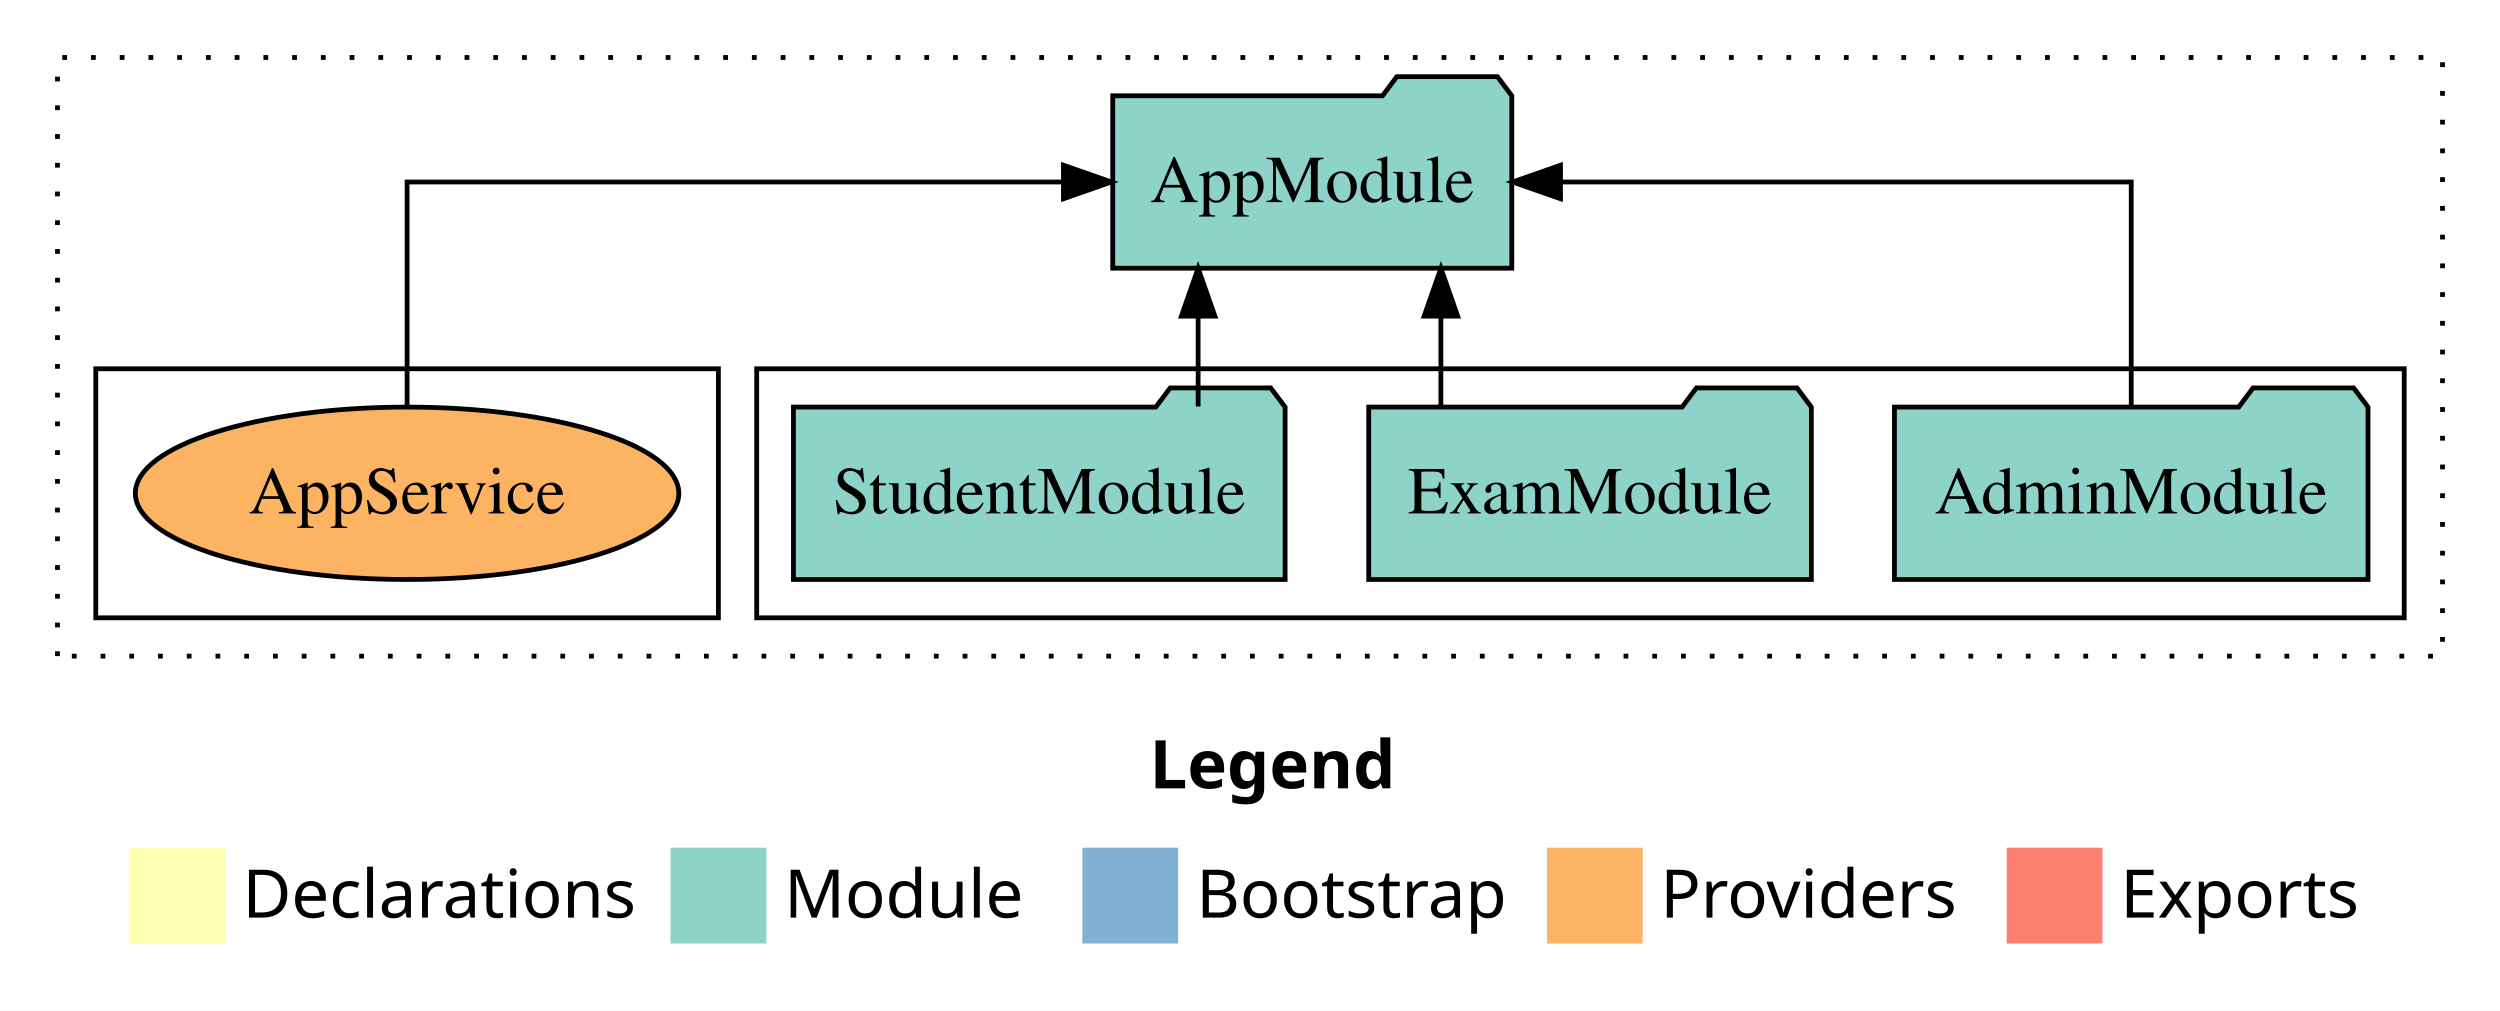
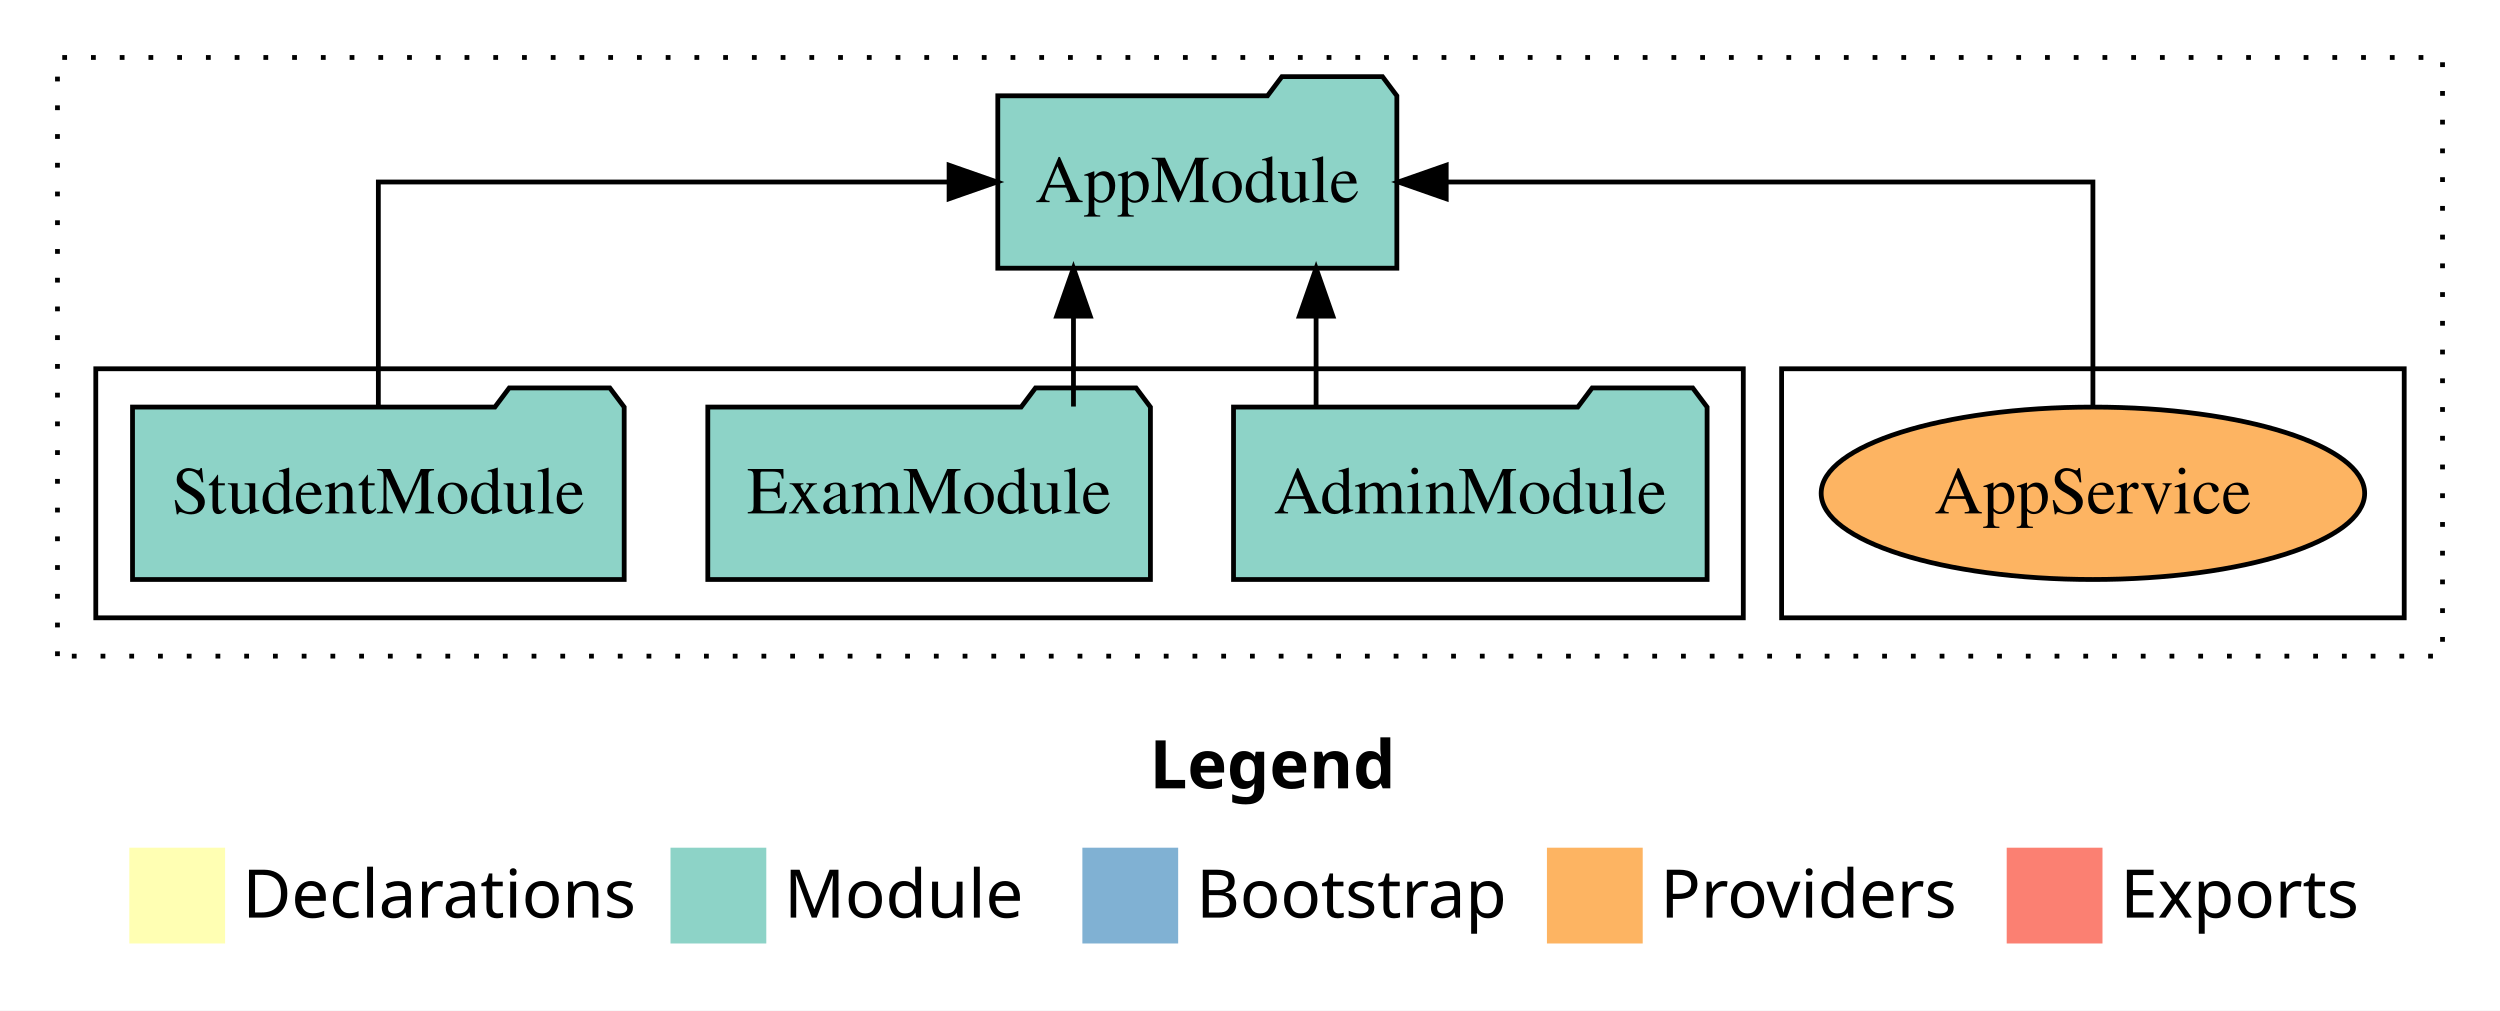
<svg xmlns="http://www.w3.org/2000/svg" width="522pt" height="211pt" viewBox="0.00 0.00 522.00 211.00">
  <g id="graph0" class="graph" transform="scale(1 1) rotate(0) translate(4 207)">
    <polygon fill="white" stroke="transparent" points="-4,4 -4,-207 518,-207 518,4 -4,4" />
    <text text-anchor="start" x="236.01" y="-42.4" font-family="Times-12" font-weight="bold" font-size="14.00">Legend</text>
    <polygon fill="#ffffb3" stroke="transparent" points="23,-10 23,-30 43,-30 43,-10 23,-10" />
    <text text-anchor="start" x="46.63" y="-15.4" font-family="Times-12" font-size="14.00">  Declarations</text>
    <polygon fill="#8dd3c7" stroke="transparent" points="136,-10 136,-30 156,-30 156,-10 136,-10" />
    <text text-anchor="start" x="159.73" y="-15.4" font-family="Times-12" font-size="14.00">  Module</text>
    <polygon fill="#80b1d3" stroke="transparent" points="222,-10 222,-30 242,-30 242,-10 222,-10" />
    <text text-anchor="start" x="245.78" y="-15.4" font-family="Times-12" font-size="14.00">  Bootstrap</text>
    <polygon fill="#fdb462" stroke="transparent" points="319,-10 319,-30 339,-30 339,-10 319,-10" />
    <text text-anchor="start" x="342.67" y="-15.4" font-family="Times-12" font-size="14.00">  Providers</text>
    <polygon fill="#fb8072" stroke="transparent" points="415,-10 415,-30 435,-30 435,-10 415,-10" />
    <text text-anchor="start" x="438.73" y="-15.4" font-family="Times-12" font-size="14.00">  Exports</text>
    <g id="clust1" class="cluster">
      <polygon fill="none" stroke="black" stroke-dasharray="1,5" points="8,-70 8,-195 506,-195 506,-70 8,-70" />
    </g>
+     <g id="clust6" class="cluster">
+       <polygon fill="none" stroke="black" points="368,-78 368,-130 498,-130 498,-78 368,-78" />
+     </g>
    <g id="clust3" class="cluster">
-       <polygon fill="none" stroke="black" points="154,-78 154,-130 498,-130 498,-78 154,-78" />
-     </g>
-     <g id="clust6" class="cluster">
-       <polygon fill="none" stroke="black" points="16,-78 16,-130 146,-130 146,-78 16,-78" />
+       <polygon fill="none" stroke="black" points="16,-78 16,-130 360,-130 360,-78 16,-78" />
    </g>
    <g id="node1" class="node">
-       <polygon fill="#8dd3c7" stroke="black" points="490.44,-122 487.44,-126 466.44,-126 463.44,-122 391.56,-122 391.56,-86 490.44,-86 490.44,-122" />
-       <text text-anchor="middle" x="441" y="-99.8" font-family="Times,serif" font-size="14.00">AdminModule</text>
+       <polygon fill="#8dd3c7" stroke="black" points="352.44,-122 349.44,-126 328.44,-126 325.44,-122 253.56,-122 253.56,-86 352.44,-86 352.44,-122" />
+       <text text-anchor="middle" x="303" y="-99.8" font-family="Times,serif" font-size="14.00">AdminModule</text>
    </g>
    <g id="node4" class="node">
-       <polygon fill="#8dd3c7" stroke="black" points="311.66,-187 308.66,-191 287.66,-191 284.66,-187 228.34,-187 228.34,-151 311.66,-151 311.66,-187" />
-       <text text-anchor="middle" x="270" y="-164.8" font-family="Times,serif" font-size="14.00">AppModule</text>
+       <polygon fill="#8dd3c7" stroke="black" points="287.66,-187 284.66,-191 263.66,-191 260.66,-187 204.34,-187 204.34,-151 287.66,-151 287.66,-187" />
+       <text text-anchor="middle" x="246" y="-164.8" font-family="Times,serif" font-size="14.00">AppModule</text>
    </g>
    <g id="edge1" class="edge">
-       <path fill="none" stroke="black" d="M441,-122.11C441,-141.34 441,-169 441,-169 441,-169 321.83,-169 321.83,-169" />
-       <polygon fill="black" stroke="black" points="321.83,-165.5 311.83,-169 321.83,-172.5 321.83,-165.5" />
+       <path fill="none" stroke="black" d="M270.8,-122.11C270.8,-122.11 270.8,-140.99 270.8,-140.99" />
+       <polygon fill="black" stroke="black" points="267.3,-140.99 270.8,-150.99 274.3,-140.99 267.3,-140.99" />
    </g>
    <g id="node2" class="node">
-       <polygon fill="#8dd3c7" stroke="black" points="374.21,-122 371.21,-126 350.21,-126 347.21,-122 281.79,-122 281.79,-86 374.21,-86 374.21,-122" />
-       <text text-anchor="middle" x="328" y="-99.8" font-family="Times,serif" font-size="14.00">ExamModule</text>
+       <polygon fill="#8dd3c7" stroke="black" points="236.21,-122 233.21,-126 212.21,-126 209.21,-122 143.79,-122 143.79,-86 236.21,-86 236.21,-122" />
+       <text text-anchor="middle" x="190" y="-99.8" font-family="Times,serif" font-size="14.00">ExamModule</text>
    </g>
    <g id="edge2" class="edge">
-       <path fill="none" stroke="black" d="M296.86,-122.11C296.86,-122.11 296.86,-140.99 296.86,-140.99" />
-       <polygon fill="black" stroke="black" points="293.36,-140.99 296.86,-150.99 300.36,-140.99 293.36,-140.99" />
+       <path fill="none" stroke="black" d="M220.14,-122.11C220.14,-122.11 220.14,-140.99 220.14,-140.99" />
+       <polygon fill="black" stroke="black" points="216.64,-140.99 220.14,-150.99 223.64,-140.99 216.64,-140.99" />
    </g>
    <g id="node3" class="node">
-       <polygon fill="#8dd3c7" stroke="black" points="264.33,-122 261.33,-126 240.33,-126 237.33,-122 161.67,-122 161.67,-86 264.33,-86 264.33,-122" />
-       <text text-anchor="middle" x="213" y="-99.8" font-family="Times,serif" font-size="14.00">StudentModule</text>
+       <polygon fill="#8dd3c7" stroke="black" points="126.33,-122 123.33,-126 102.33,-126 99.33,-122 23.67,-122 23.67,-86 126.33,-86 126.33,-122" />
+       <text text-anchor="middle" x="75" y="-99.8" font-family="Times,serif" font-size="14.00">StudentModule</text>
    </g>
    <g id="edge3" class="edge">
-       <path fill="none" stroke="black" d="M246.17,-122.11C246.17,-122.11 246.17,-140.99 246.17,-140.99" />
-       <polygon fill="black" stroke="black" points="242.67,-140.99 246.17,-150.99 249.67,-140.99 242.67,-140.99" />
+       <path fill="none" stroke="black" d="M75,-122.11C75,-141.34 75,-169 75,-169 75,-169 194.17,-169 194.17,-169" />
+       <polygon fill="black" stroke="black" points="194.17,-172.5 204.17,-169 194.17,-165.5 194.17,-172.5" />
    </g>
    <g id="node5" class="node">
-       <ellipse fill="#fdb462" stroke="black" cx="81" cy="-104" rx="56.74" ry="18" />
-       <text text-anchor="middle" x="81" y="-99.8" font-family="Times,serif" font-size="14.00">AppService</text>
+       <ellipse fill="#fdb462" stroke="black" cx="433" cy="-104" rx="56.74" ry="18" />
+       <text text-anchor="middle" x="433" y="-99.8" font-family="Times,serif" font-size="14.00">AppService</text>
    </g>
    <g id="edge4" class="edge">
-       <path fill="none" stroke="black" d="M81,-122.11C81,-141.34 81,-169 81,-169 81,-169 218.05,-169 218.05,-169" />
-       <polygon fill="black" stroke="black" points="218.05,-172.5 228.05,-169 218.05,-165.5 218.05,-172.5" />
+       <path fill="none" stroke="black" d="M433,-122.11C433,-141.34 433,-169 433,-169 433,-169 297.97,-169 297.97,-169" />
+       <polygon fill="black" stroke="black" points="297.97,-165.5 287.97,-169 297.97,-172.5 297.97,-165.5" />
    </g>
  </g>
</svg>
